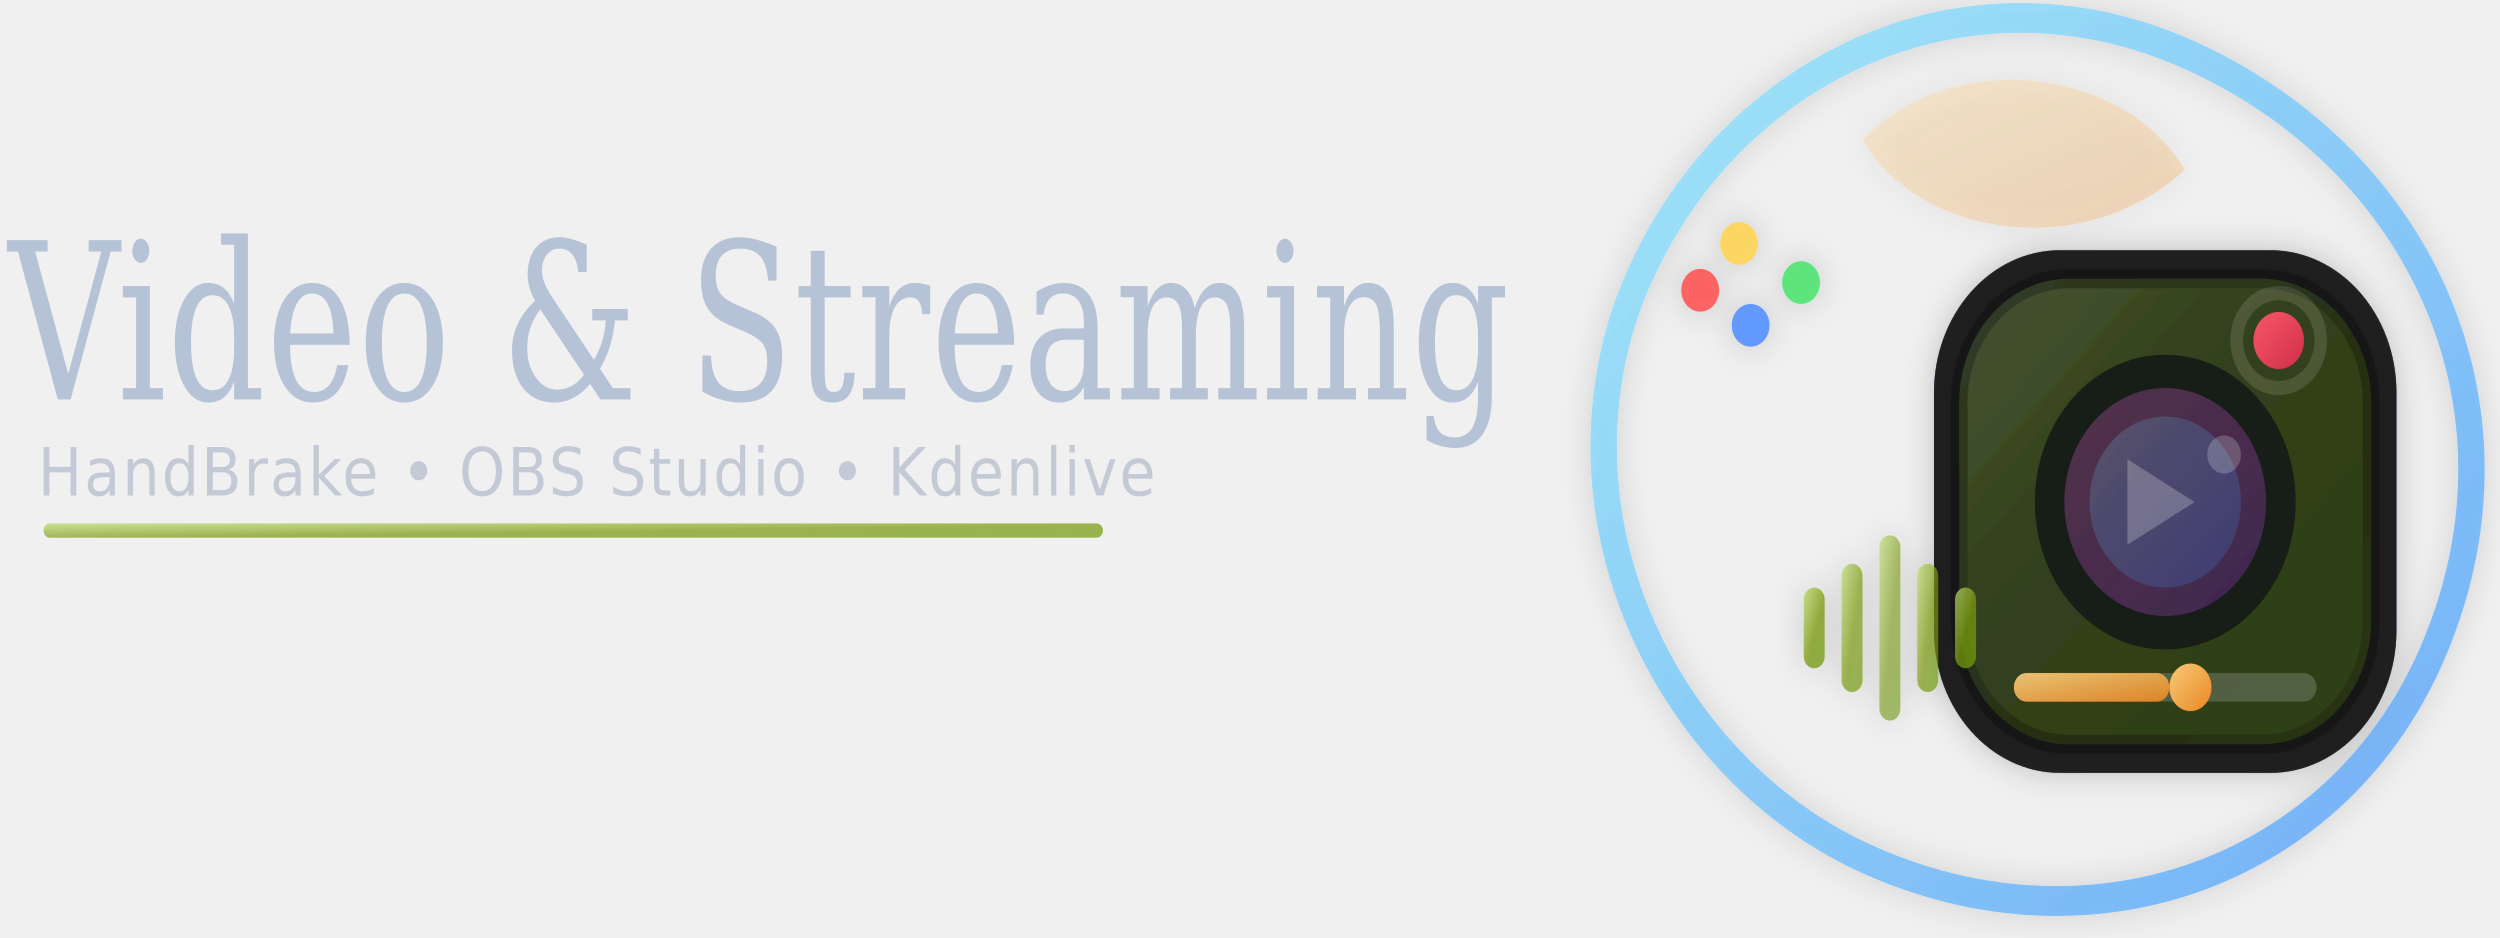
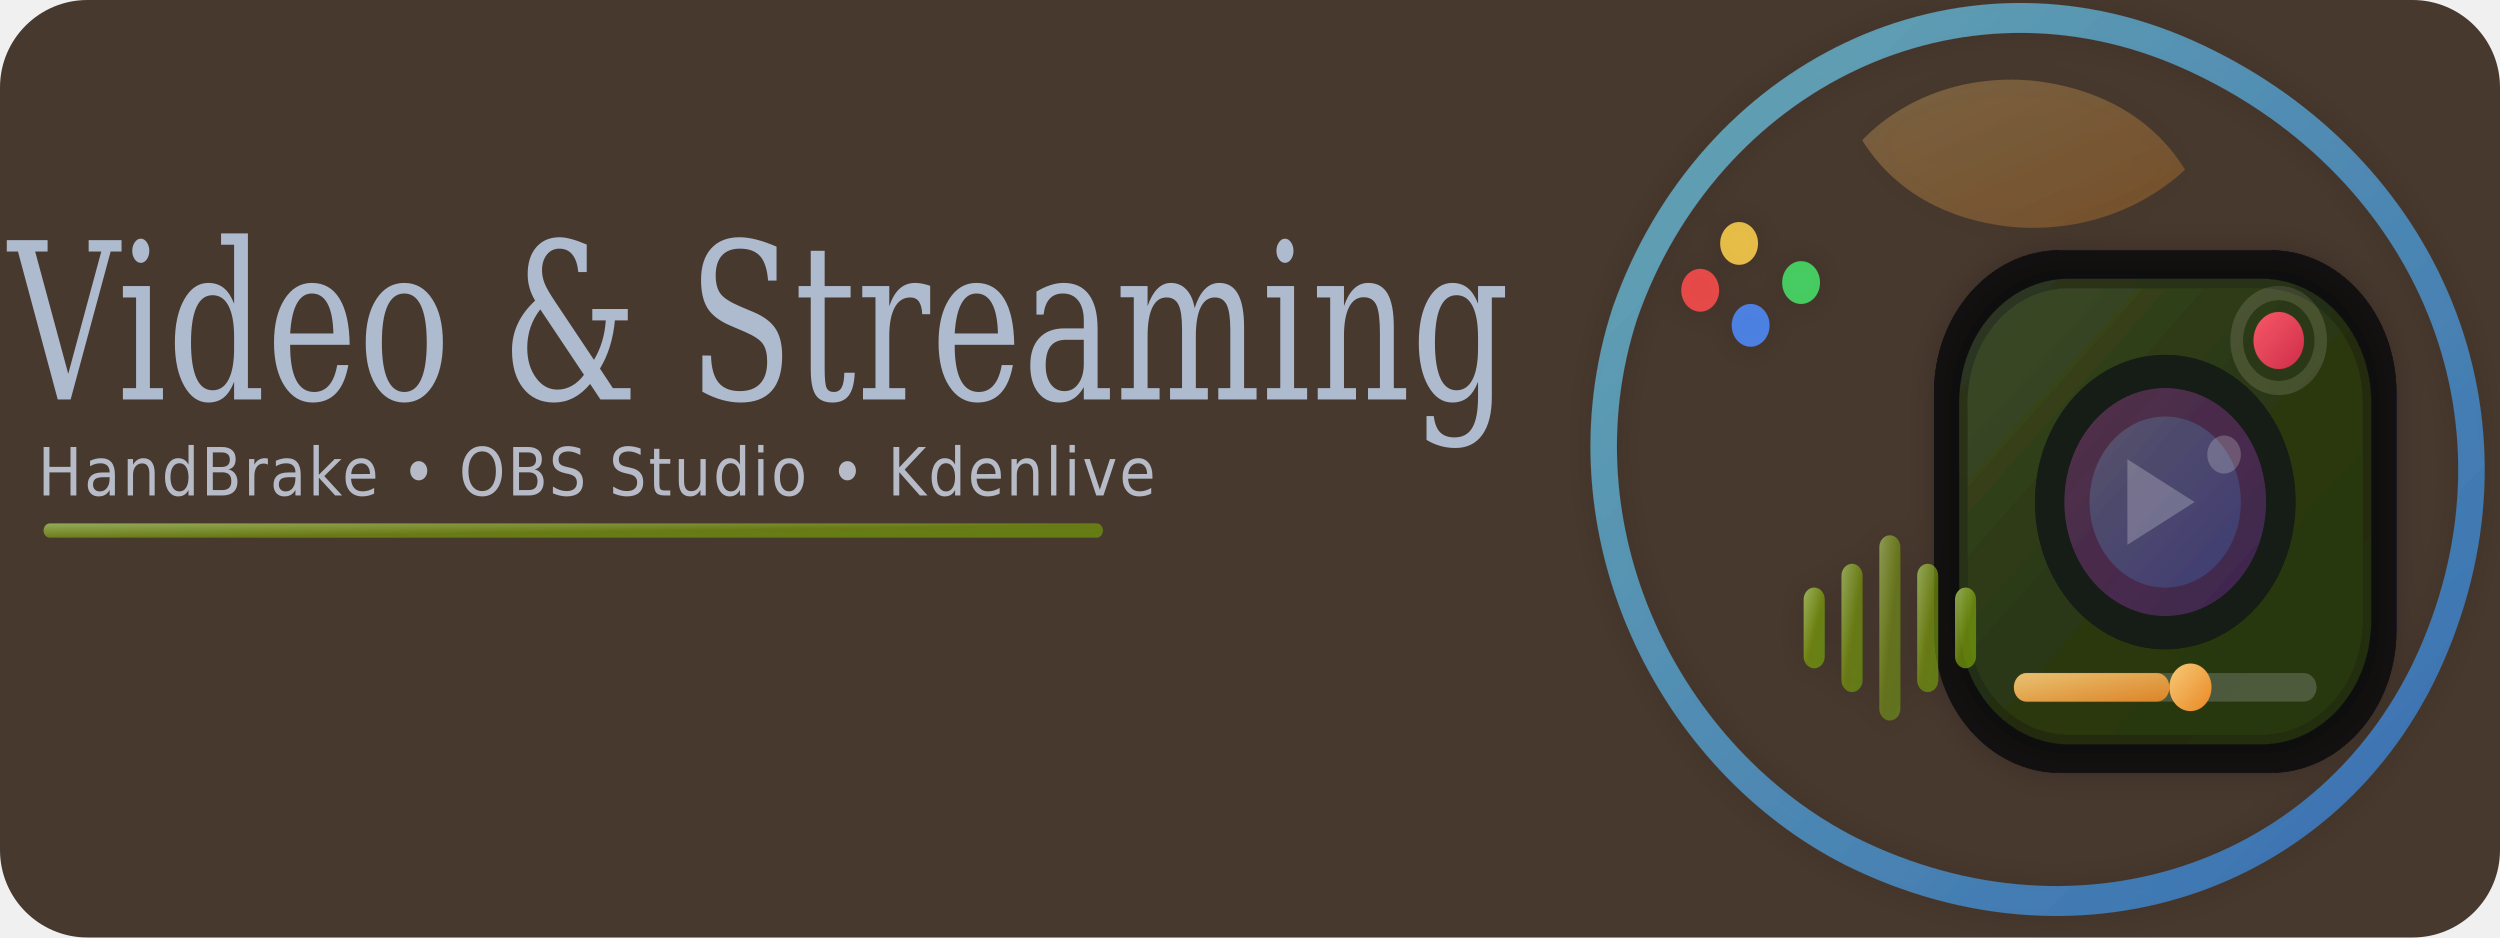
<svg xmlns="http://www.w3.org/2000/svg" xmlns:xlink="http://www.w3.org/1999/xlink" width="800" height="300" viewBox="0 0 800 300" version="1.1" id="svg1" xml:space="preserve">
+   <rect x="0" y="0" width="100%" height="100%" rx="28" ry="28" fill="#3A2A1E" fill-opacity="0.92" />
  <defs id="defs1">
    <rect x="14.769" y="64" width="403.692" height="148.923" id="rect5" />
    <rect x="-72.615" y="70.154" width="311.385" height="60.308" id="rect4" />
    <rect x="25.846" y="67.692" width="322.462" height="134.154" id="rect1" />
    <rect x="1.231" y="87.385" width="354.462" height="115.692" id="rect12" />
    <rect x="48" y="73.846" width="268.828" height="55.567" id="rect7" />
    <rect x="22.154" y="72.615" width="387.692" height="140.308" id="rect6" />
    <rect x="23.385" y="185.846" width="398.769" height="89.846" id="rect2" />
    <meshgradient id="meshgradient3" gradientUnits="userSpaceOnUse" x="-2.462" y="0" gradientTransform="translate(2.461539,-2.461542)">
      <meshrow id="meshrow3">
        <meshpatch id="meshpatch3">
          <stop path="c 268.308,0  536.615,0  804.923,0" style="stop-color:#ffffff;stop-opacity:1" id="stop3" />
          <stop path="c 0,100.923  0,201.846  0,302.769" style="stop-color:#88aa00;stop-opacity:1" id="stop4" />
          <stop path="c -268.308,0  -536.615,0  -804.923,0" style="stop-color:#ffffff;stop-opacity:1" id="stop5" />
          <stop path="c 0,-100.923  0,-201.846  0,-302.769" style="stop-color:#88aa00;stop-opacity:1" id="stop6" />
        </meshpatch>
      </meshrow>
    </meshgradient>
    <linearGradient id="gGreen" x1="0" y1="0" x2="1" y2="1">
      <stop offset="0" stop-color="#B7D96A" id="stop1" />
      <stop offset="0.55" stop-color="#77960A" id="stop2" />
      <stop offset="1" stop-color="#6E9B08" id="stop3-6" />
    </linearGradient>
    <linearGradient id="gCyan" x1="0" y1="0" x2="1" y2="1">
      <stop offset="0" stop-color="#7AE7FF" id="stop4-2" />
      <stop offset="1" stop-color="#2F8CFF" id="stop5-9" />
    </linearGradient>
    <linearGradient id="gMagenta" x1="83.39" y1="250.758" x2="272.406" y2="439.774" gradientTransform="scale(1.439029,0.6949128)" gradientUnits="userSpaceOnUse">
      <stop offset="0" stop-color="#FF6FD8" id="stop6-1" />
      <stop offset="1" stop-color="#B84BFF" id="stop7" />
    </linearGradient>
    <linearGradient id="gAmber" x1="-9.537" y1="83.048" x2="141.46" y2="234.045" gradientTransform="scale(1.258306,0.7947194)" gradientUnits="userSpaceOnUse">
      <stop offset="0" stop-color="#FFD07A" id="stop8" />
      <stop offset="1" stop-color="#F08A24" id="stop9" />
    </linearGradient>
    <radialGradient id="halo" cx="250" cy="134" r="192" fx="250" fy="134" gradientUnits="userSpaceOnUse">
      <stop offset="0" stop-color="#FFFFFF" stop-opacity="0.12" id="stop10" />
      <stop offset="0.55" stop-color="#FFFFFF" stop-opacity="0.06" id="stop11" />
      <stop offset="1" stop-color="#FFFFFF" stop-opacity="0" id="stop12" />
    </radialGradient>
    <filter id="softShadow" x="-0.042" y="-0.048" width="1.088" height="1.111">
      <feGaussianBlur stdDeviation="7" result="b" id="feGaussianBlur12" />
      <feColorMatrix in="b" type="matrix" values="0 0 0 0 0                 0 0 0 0 0                 0 0 0 0 0                 0 0 0 0.22 0" id="feColorMatrix12" />
      <feMerge id="feMerge13">
        <feMergeNode id="feMergeNode12" />
        <feMergeNode in="SourceGraphic" id="feMergeNode13" />
      </feMerge>
    </filter>
    <filter id="crisp" x="-0.023" y="-0.033" width="1.027" height="1.038">
      <feGaussianBlur stdDeviation="0.35" result="b" id="feGaussianBlur13" />
      <feMerge id="feMerge15">
        <feMergeNode in="b" id="feMergeNode14" />
        <feMergeNode in="SourceGraphic" id="feMergeNode15" />
      </feMerge>
    </filter>
    <linearGradient id="gMagenta-6" x1="216" y1="142" x2="312" y2="238" gradientUnits="userSpaceOnUse">
      <stop offset="0" stop-color="#FF6FD8" id="stop6-0" />
      <stop offset="1" stop-color="#B84BFF" id="stop7-6" />
    </linearGradient>
    <linearGradient id="gAmber-2" x1="0" y1="0" x2="1" y2="1">
      <stop offset="0" stop-color="#FFD07A" id="stop8-6" />
      <stop offset="1" stop-color="#F08A24" id="stop9-1" />
    </linearGradient>
    <linearGradient id="gRed" x1="306" y1="110" x2="330" y2="134" gradientUnits="userSpaceOnUse">
      <stop offset="0" stop-color="#FF5A6A" id="stop10-8" />
      <stop offset="1" stop-color="#D32D4B" id="stop11-7" />
    </linearGradient>
    <radialGradient id="halo-9" cx="250" cy="137.2" r="201.6" fx="250" fy="137.2" gradientUnits="userSpaceOnUse">
      <stop offset="0" stop-color="#FFFFFF" stop-opacity="0.12" id="stop12-2" />
      <stop offset="0.55" stop-color="#FFFFFF" stop-opacity="0.06" id="stop13" />
      <stop offset="1" stop-color="#FFFFFF" stop-opacity="0" id="stop14" />
    </radialGradient>
    <filter id="softShadow-0" x="-0.056" y="-0.062" width="1.112" height="1.124">
      <feGaussianBlur stdDeviation="7" result="b" id="feGaussianBlur14" />
      <feColorMatrix in="b" type="matrix" values="0 0 0 0 0                 0 0 0 0 0                 0 0 0 0 0                 0 0 0 0.22 0" id="feColorMatrix14" />
      <feMerge id="feMerge15-2">
        <feMergeNode id="feMergeNode14-3" />
        <feMergeNode in="SourceGraphic" id="feMergeNode15-7" />
      </feMerge>
    </filter>
    <filter id="crisp-5" x="-0.004" y="-0.004" width="1.008" height="1.008">
      <feGaussianBlur stdDeviation="0.35" result="b" id="feGaussianBlur15" />
      <feMerge id="feMerge17">
        <feMergeNode in="b" id="feMergeNode16" />
        <feMergeNode in="SourceGraphic" id="feMergeNode17" />
      </feMerge>
    </filter>
    <linearGradient xlink:href="#gGreen" id="linearGradient8" x1="28.259" y1="2337.114" x2="83.25" y2="2392.104" gradientTransform="matrix(9.165151,0,0,0.1091089,25.61724,0)" gradientUnits="userSpaceOnUse" />
    <linearGradient xlink:href="#gCyan" id="linearGradient9" x1="90.215" y1="46.865" x2="411.427" y2="368.078" gradientTransform="matrix(1.325843,0,0,1.194514,-129.3424,-75.76229)" gradientUnits="userSpaceOnUse" />
    <linearGradient xlink:href="#gGreen" id="linearGradient10" x1="166" y1="96" x2="362" y2="292" gradientUnits="userSpaceOnUse" />
    <linearGradient xlink:href="#gCyan" id="linearGradient11" x1="228" y1="154" x2="300" y2="226" gradientUnits="userSpaceOnUse" />
    <linearGradient xlink:href="#gAmber-2" id="linearGradient12" x1="77.317" y1="650.619" x2="107.117" y2="680.418" gradientTransform="scale(2.483277,0.4026936)" gradientUnits="userSpaceOnUse" />
    <linearGradient xlink:href="#gAmber-2" id="linearGradient13" x1="266" y1="258" x2="286" y2="278" gradientUnits="userSpaceOnUse" />
    <linearGradient xlink:href="#gAmber-2" id="linearGradient14" x1="80.801" y1="287.378" x2="271.162" y2="477.739" gradientTransform="matrix(0.8067476,0,0,0.3275186,54.64397,-81.91966)" gradientUnits="userSpaceOnUse" />
    <linearGradient xlink:href="#gGreen" id="linearGradient15" x1="0" y1="63.994" x2="18.439" y2="82.434" gradientTransform="scale(0.5423261,1.843909)" gradientUnits="userSpaceOnUse" />
    <linearGradient xlink:href="#gGreen" id="linearGradient16" x1="41.828" y1="46.476" x2="65.066" y2="69.714" gradientTransform="scale(0.4303315,2.32379)" gradientUnits="userSpaceOnUse" />
    <linearGradient xlink:href="#gGreen" id="linearGradient17" x1="100.543" y1="34.374" x2="128.471" y2="62.302" gradientTransform="scale(0.3580574,2.792848)" gradientUnits="userSpaceOnUse" />
    <linearGradient xlink:href="#gGreen" id="linearGradient18" x1="125.485" y1="46.476" x2="148.723" y2="69.714" gradientTransform="scale(0.4303315,2.32379)" gradientUnits="userSpaceOnUse" />
    <linearGradient xlink:href="#gGreen" id="linearGradient19" x1="132.761" y1="63.994" x2="151.201" y2="82.434" gradientTransform="scale(0.5423261,1.843909)" gradientUnits="userSpaceOnUse" />
  </defs>
  <g id="layer1" transform="scale(0.9969419,1)">
    <rect style="display:inline;fill:url(#meshgradient3);fill-opacity:1" id="rect3" width="804.923" height="302.769" x="1.7606295e-06" y="-2.462" />
    <text xml:space="preserve" transform="scale(1.003068,1)" id="text2" style="font-weight:bold;font-size:32px;font-family:Sans;-inkscape-font-specification:'Sans Bold';text-align:start;writing-mode:lr-tb;direction:ltr;white-space:pre;shape-inside:url(#rect4);display:inline;fill:#dcfff3" />
    <g id="g8" transform="matrix(0.6746872,0,0,0.7601426,-178.0483,-26.3421)">
      <g id="g18">
        <text x="115.126" y="180.81" font-family="'DejaVu Serif', Georgia, 'Times New Roman', serif" font-size="82.02px" fill="#e9edf3" opacity="0.95" letter-spacing="0.4" id="text17" style="fill:#b3c1d6;fill-opacity:1;stroke-width:0.892" transform="scale(0.8915223,1.121677)">       Video &amp; Streaming    </text>
        <text x="212.595" y="243.238" font-family="'DejaVu Sans', Inter, Arial, sans-serif" font-size="28px" fill="#bfc7d4" opacity="0.92" letter-spacing="1" id="text18">       HandBrake • OBS Studio • Kdenlive    </text>
        <path d="m 287.617,258 h 498" stroke="url(#gGreen)" stroke-width="6" stroke-linecap="round" opacity="0.7" id="path18" style="stroke:url(#linearGradient8)" />
      </g>
      <g transform="translate(1030,56)" filter="url(#softShadow)" id="g36" style="filter:url(#softShadow-0)">
        <path d="M 7.074,110.177 C 46.425,11.17 164.477,-41.955 274.659,1.511 384.842,44.978 439.933,148.814 392.712,250.235 348.114,346.827 224.815,385.464 114.633,337.168 28.061,298.531 -27.03,201.939 7.074,110.177 Z" fill="none" stroke="url(#gCyan)" stroke-width="12.585" opacity="0.62" id="path19" style="stroke:url(#linearGradient9)" />
        <g filter="url(#crisp)" id="g27" style="filter:url(#crisp-5)">
          <rect x="154" y="84" width="220" height="220" rx="60" fill="#0b0f12" opacity="0.7" id="rect19" />
          <rect x="166" y="96" width="196" height="196" rx="52" fill="url(#gGreen)" opacity="0.22" id="rect20" style="fill:url(#linearGradient10)" />
          <rect x="166" y="96" width="196" height="196" rx="52" fill="none" stroke="#0b0f12" stroke-opacity="0.22" stroke-width="8" id="rect21" />
          <circle cx="264" cy="190" r="62" fill="#0b0f12" opacity="0.7" id="circle21" />
          <circle cx="264" cy="190" r="48" fill="url(#gMagenta)" opacity="0.25" id="circle22" style="fill:url(#gMagenta-6)" />
          <circle cx="264" cy="190" r="36" fill="url(#gCyan)" opacity="0.18" id="circle23" style="fill:url(#linearGradient11)" />
          <circle cx="292" cy="170" r="8" fill="#ffffff" opacity="0.2" id="circle24" />
          <circle cx="318" cy="122" r="12" fill="url(#gRed)" opacity="0.95" id="circle25" style="fill:url(#gRed)" />
          <circle cx="318" cy="122" r="20" fill="none" stroke="#ffffff" stroke-opacity="0.1" stroke-width="6" id="circle26" />
          <path d="m 246,172 v 36 l 32,-18 z" fill="#ffffff" opacity="0.22" id="path26" />
          <rect x="192" y="262" width="144" height="12" rx="6" fill="#e9edf3" opacity="0.16" id="rect26" />
          <rect x="192" y="262" width="74" height="12" rx="6" fill="url(#gAmber)" opacity="0.85" id="rect27" style="fill:url(#linearGradient12)" />
          <circle cx="276" cy="268" r="10" fill="url(#gAmber)" opacity="0.95" id="circle27" style="fill:url(#linearGradient13)" />
        </g>
        <path d="M 119.83,37.656 C 141.927,17.567 172.862,9.914 202.693,12.784 236.943,16.611 260.145,30.96 273.403,50.092 251.306,68.267 220.371,76.877 189.435,74.007 160.709,71.137 135.298,59.658 119.83,37.656 Z" fill="url(#gAmber)" opacity="0.26" id="path27" style="fill:url(#linearGradient14);stroke-width:0.514" />
        <g transform="translate(92,108)" opacity="0.75" id="g32">
          <rect x="0" y="118" width="10" height="34" rx="5" fill="url(#gGreen)" id="rect28" style="fill:url(#linearGradient15)" />
          <rect x="18" y="108" width="10" height="54" rx="5" fill="url(#gGreen)" opacity="0.9" id="rect29" style="fill:url(#linearGradient16)" />
          <rect x="36" y="96" width="10" height="78" rx="5" fill="url(#gGreen)" opacity="0.8" id="rect30" style="fill:url(#linearGradient17)" />
          <rect x="54" y="108" width="10" height="54" rx="5" fill="url(#gGreen)" opacity="0.9" id="rect31" style="fill:url(#linearGradient18)" />
          <rect x="72" y="118" width="10" height="34" rx="5" fill="url(#gGreen)" id="rect32" style="fill:url(#linearGradient19)" />
        </g>
        <g transform="translate(352,300)" id="g35">
          <circle cx="-309.237" cy="-199.153" r="9" fill="#ff4d4d" opacity="0.85" id="circle32" />
          <circle cx="-290.726" cy="-218.868" r="9" fill="#ffd24d" opacity="0.85" id="circle33" />
          <circle cx="-261.237" cy="-202.391" r="9" fill="#45e36c" opacity="0.85" id="circle34" />
          <circle cx="-285.237" cy="-184.391" r="9" fill="#4d8cff" opacity="0.85" id="circle35" />
        </g>
      </g>
    </g>
  </g>
  <g id="layer2" style="display:none" />
</svg>
